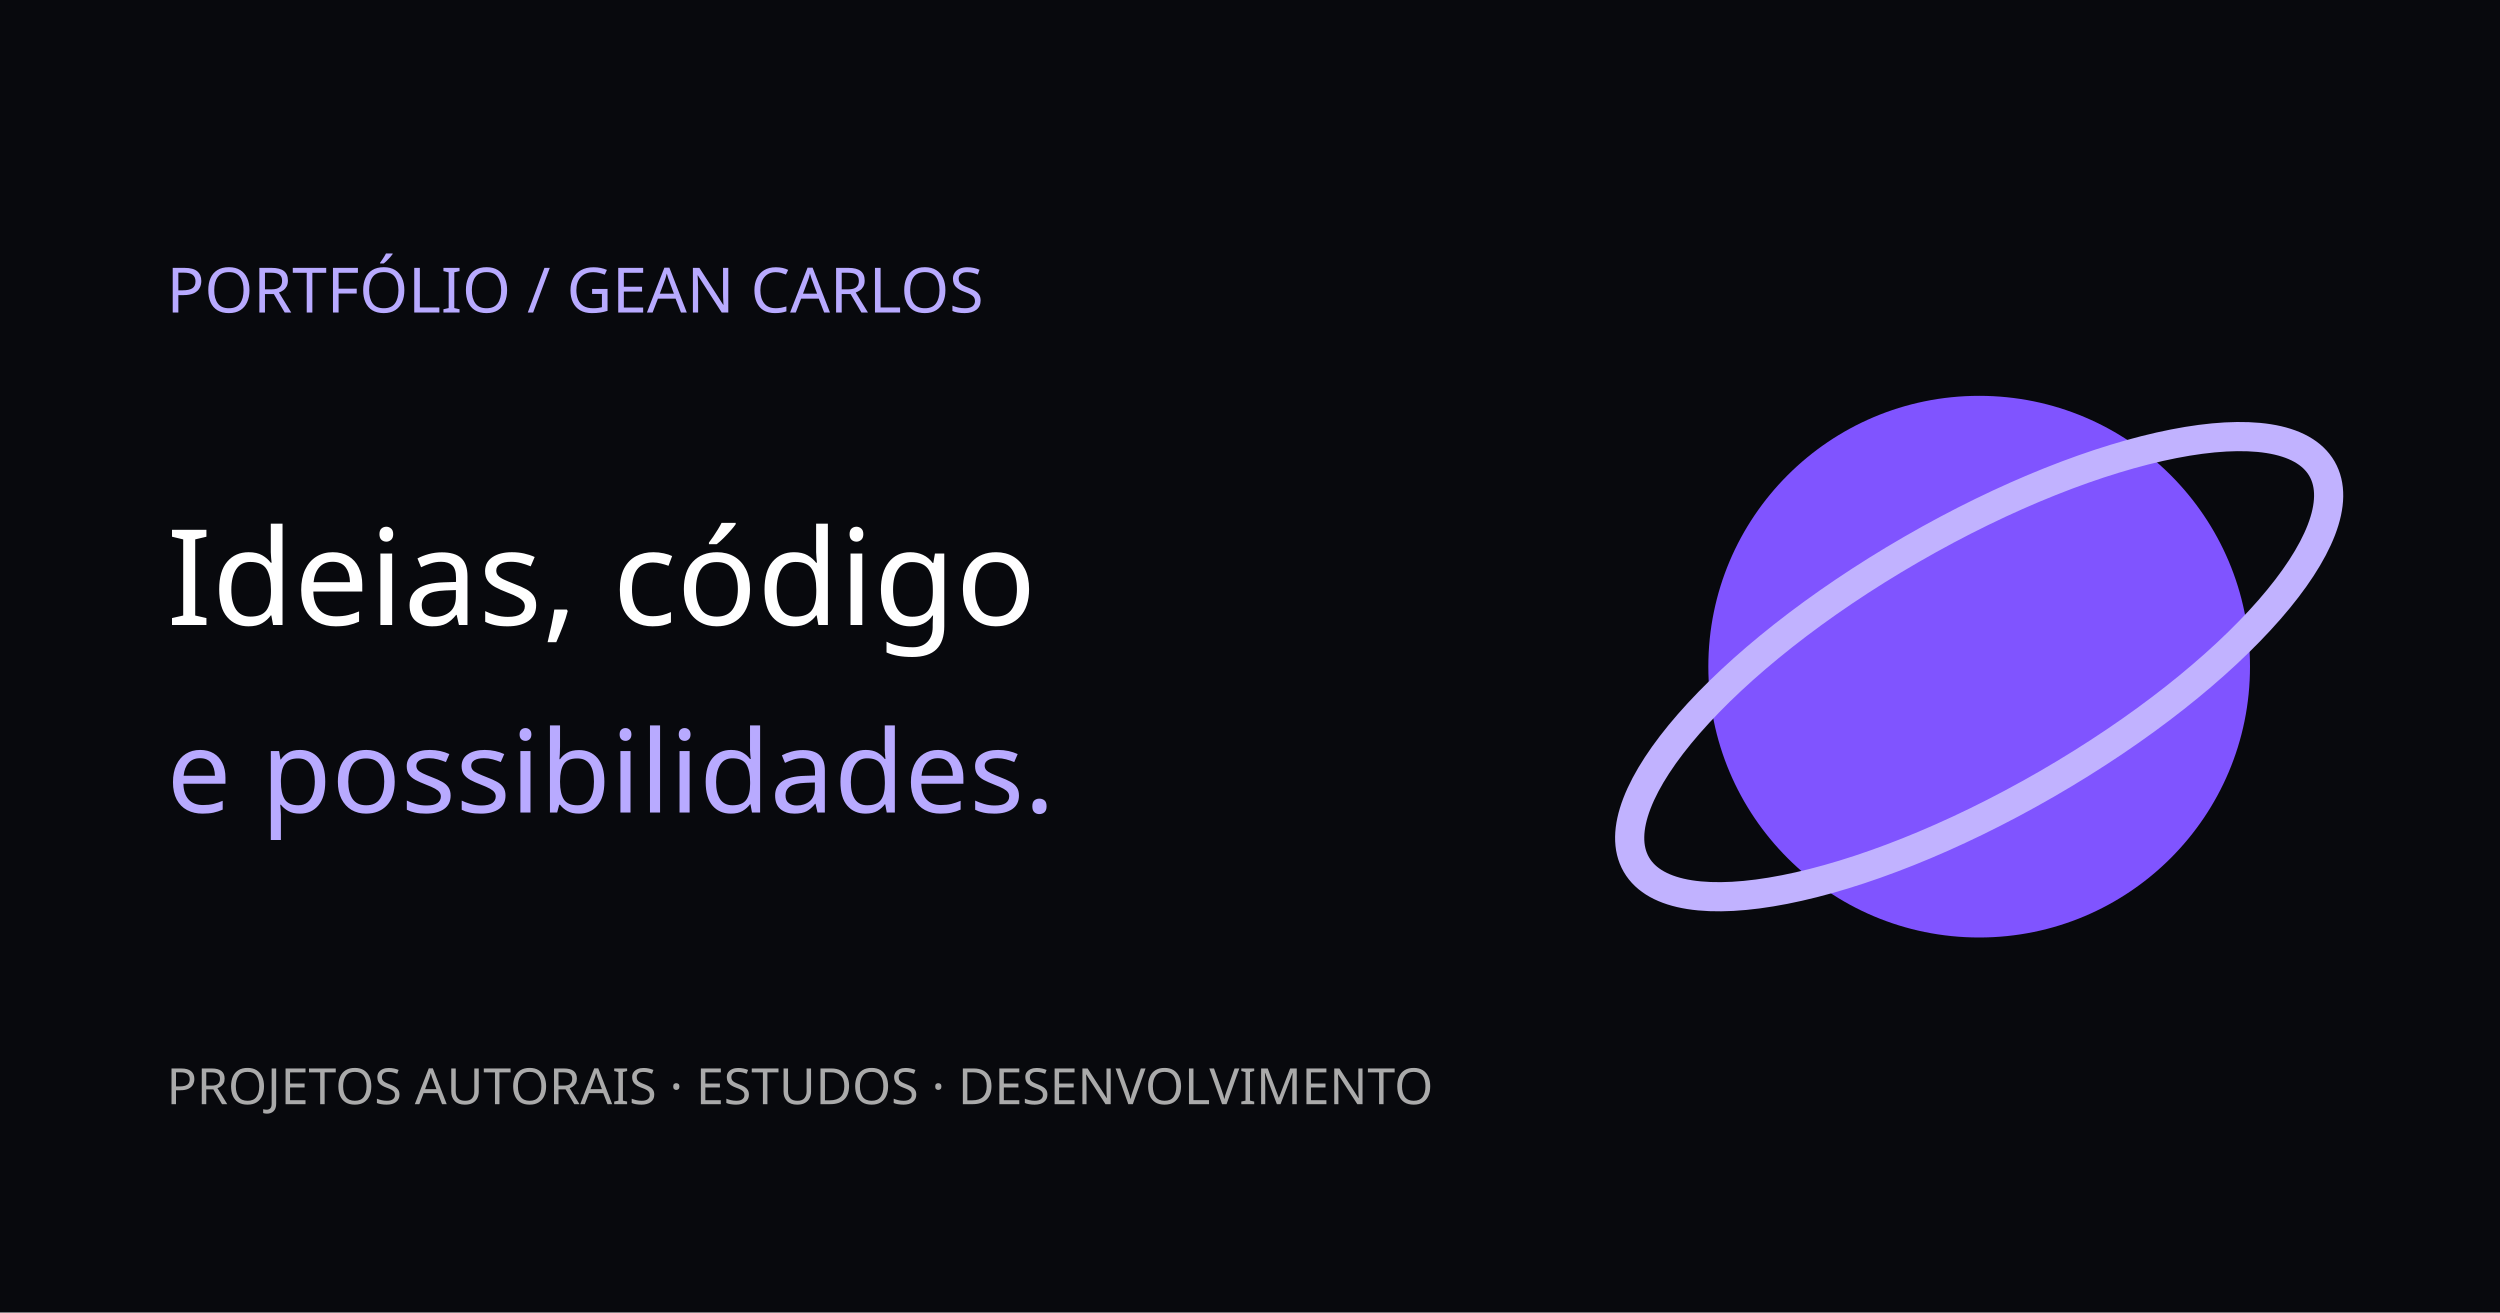
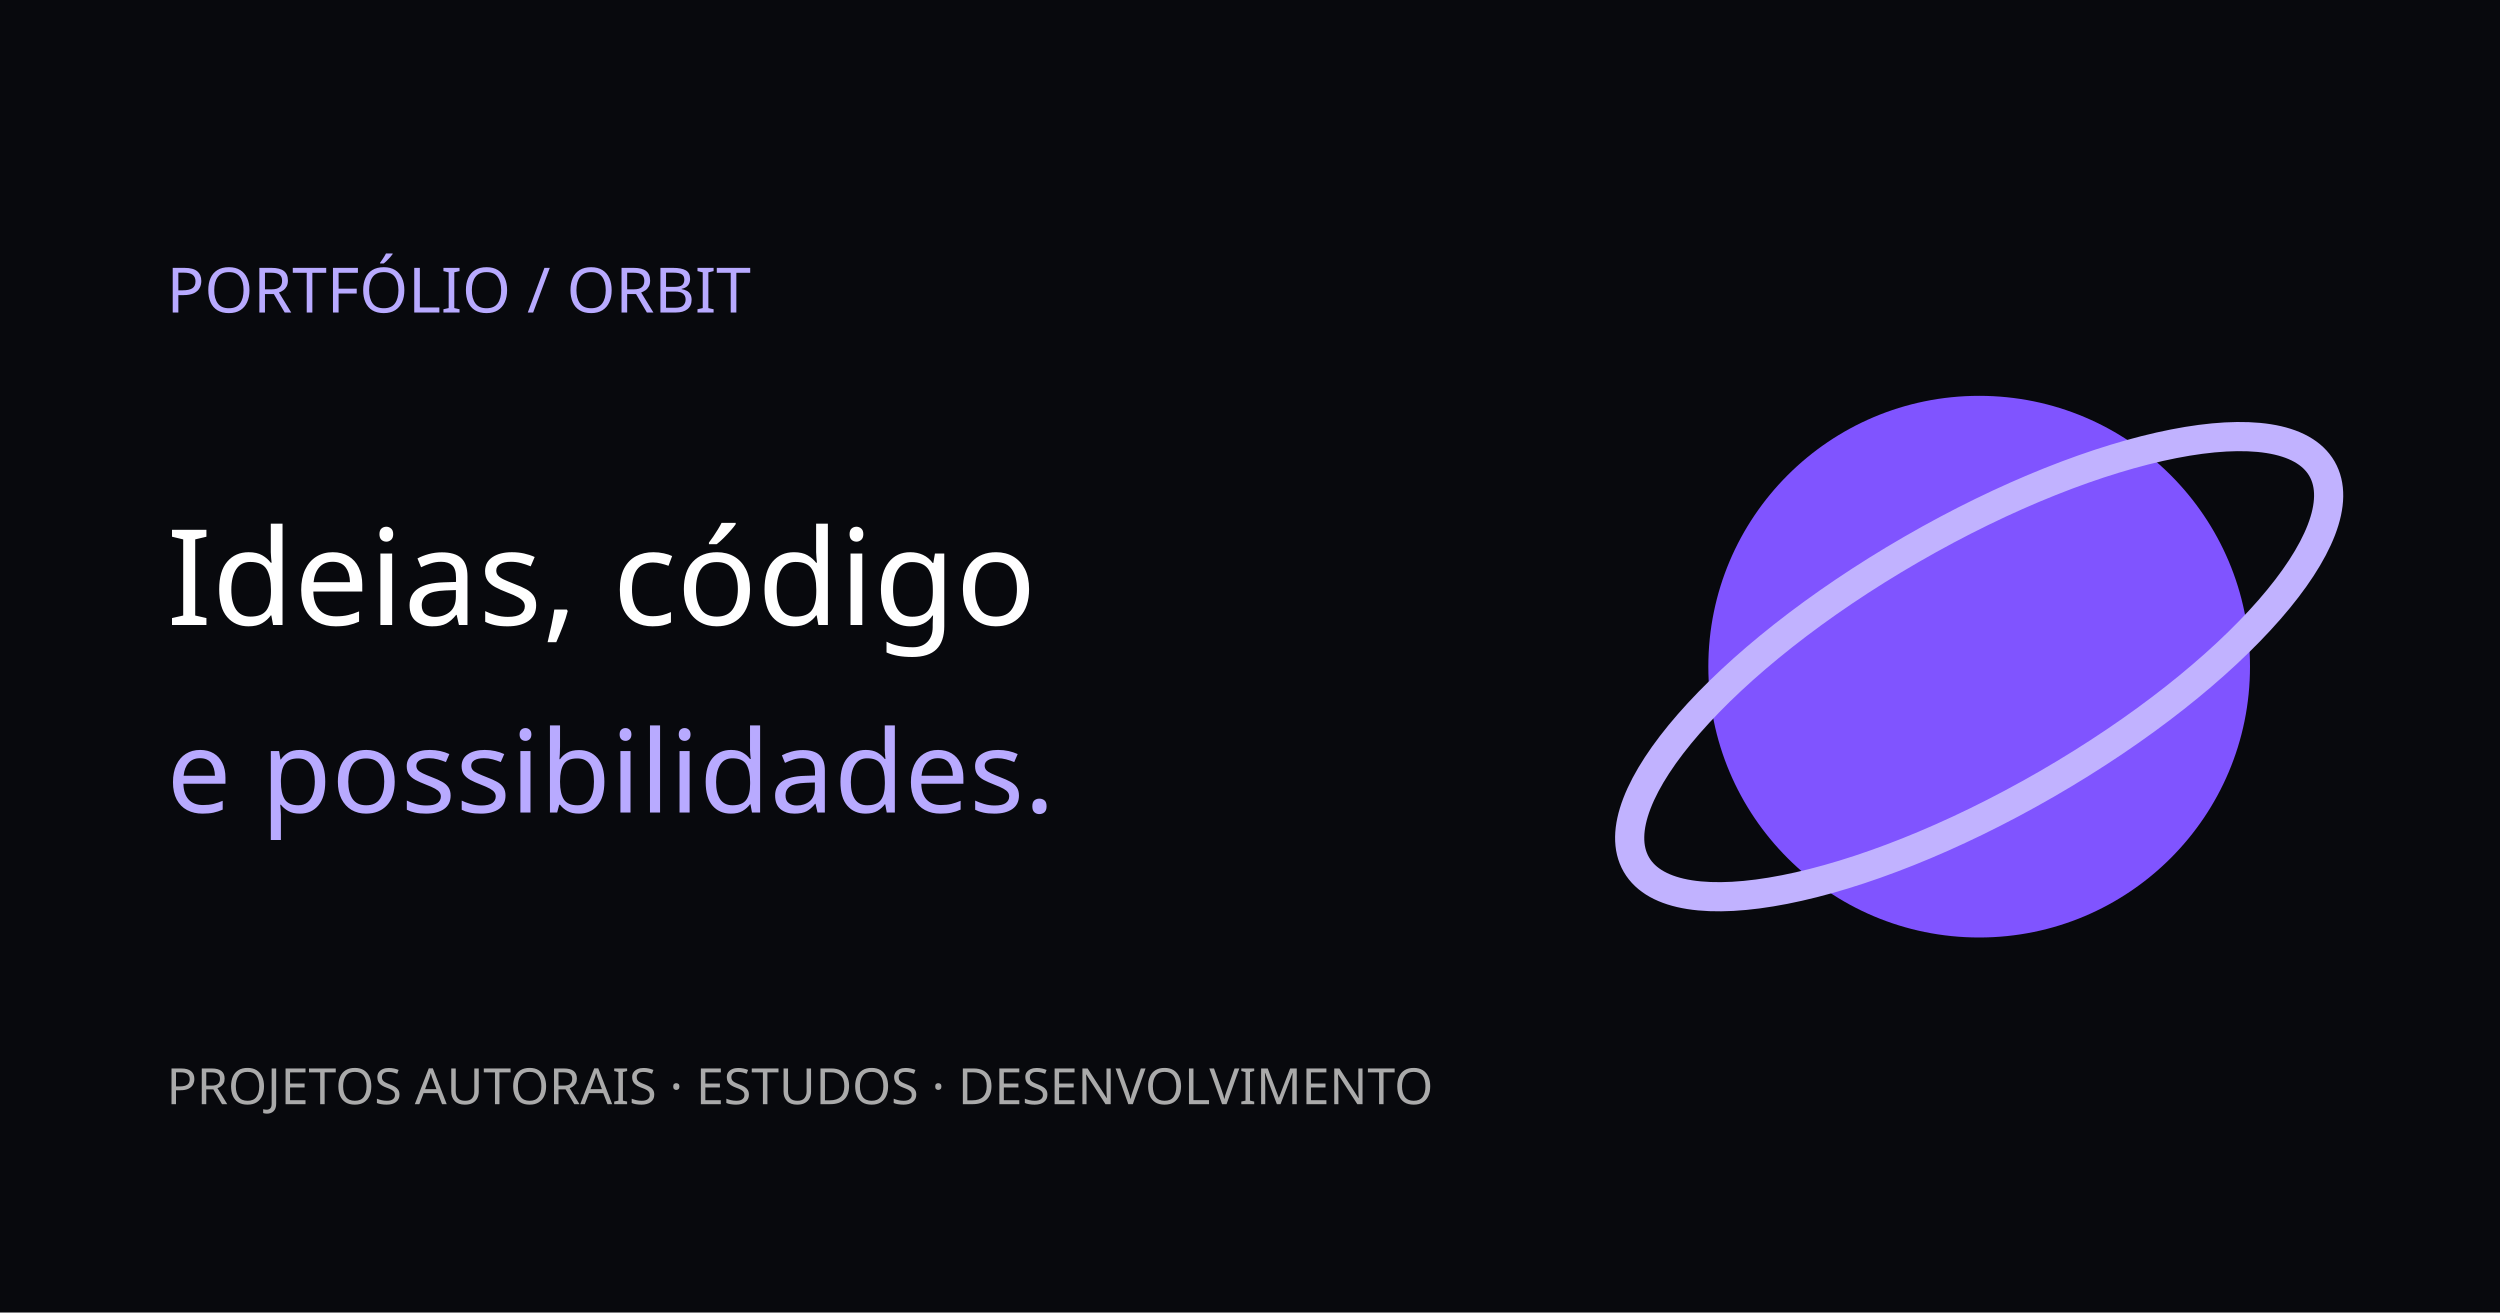
<svg xmlns="http://www.w3.org/2000/svg" width="1200" height="630">
  <rect width="1200" height="630" fill="#08090d" />
  <circle cx="950" cy="320" r="130" fill="#8054ff" />
  <ellipse cx="950" cy="320" rx="190" ry="65" fill="none" stroke="#c1b2ff" stroke-width="14" transform="rotate(-30 950 320)" />
-   <text x="80" y="150" fill="#b8aaff" font-family="sans-serif" font-size="30">PORTFÓLIO / GEAN CARLOS</text>
+   <text x="80" y="150" fill="#b8aaff" font-family="sans-serif" font-size="30">PORTFÓLIO / ORBIT</text>
  <text x="80" y="300" fill="white" font-family="sans-serif" font-size="64">Ideias, código</text>
  <text x="80" y="390" fill="#b8aaff" font-family="sans-serif" font-size="55">e possibilidades.</text>
  <text x="80" y="530" fill="#aaa" font-family="sans-serif" font-size="24">PROJETOS AUTORAIS · ESTUDOS · DESENVOLVIMENTO</text>
</svg>
